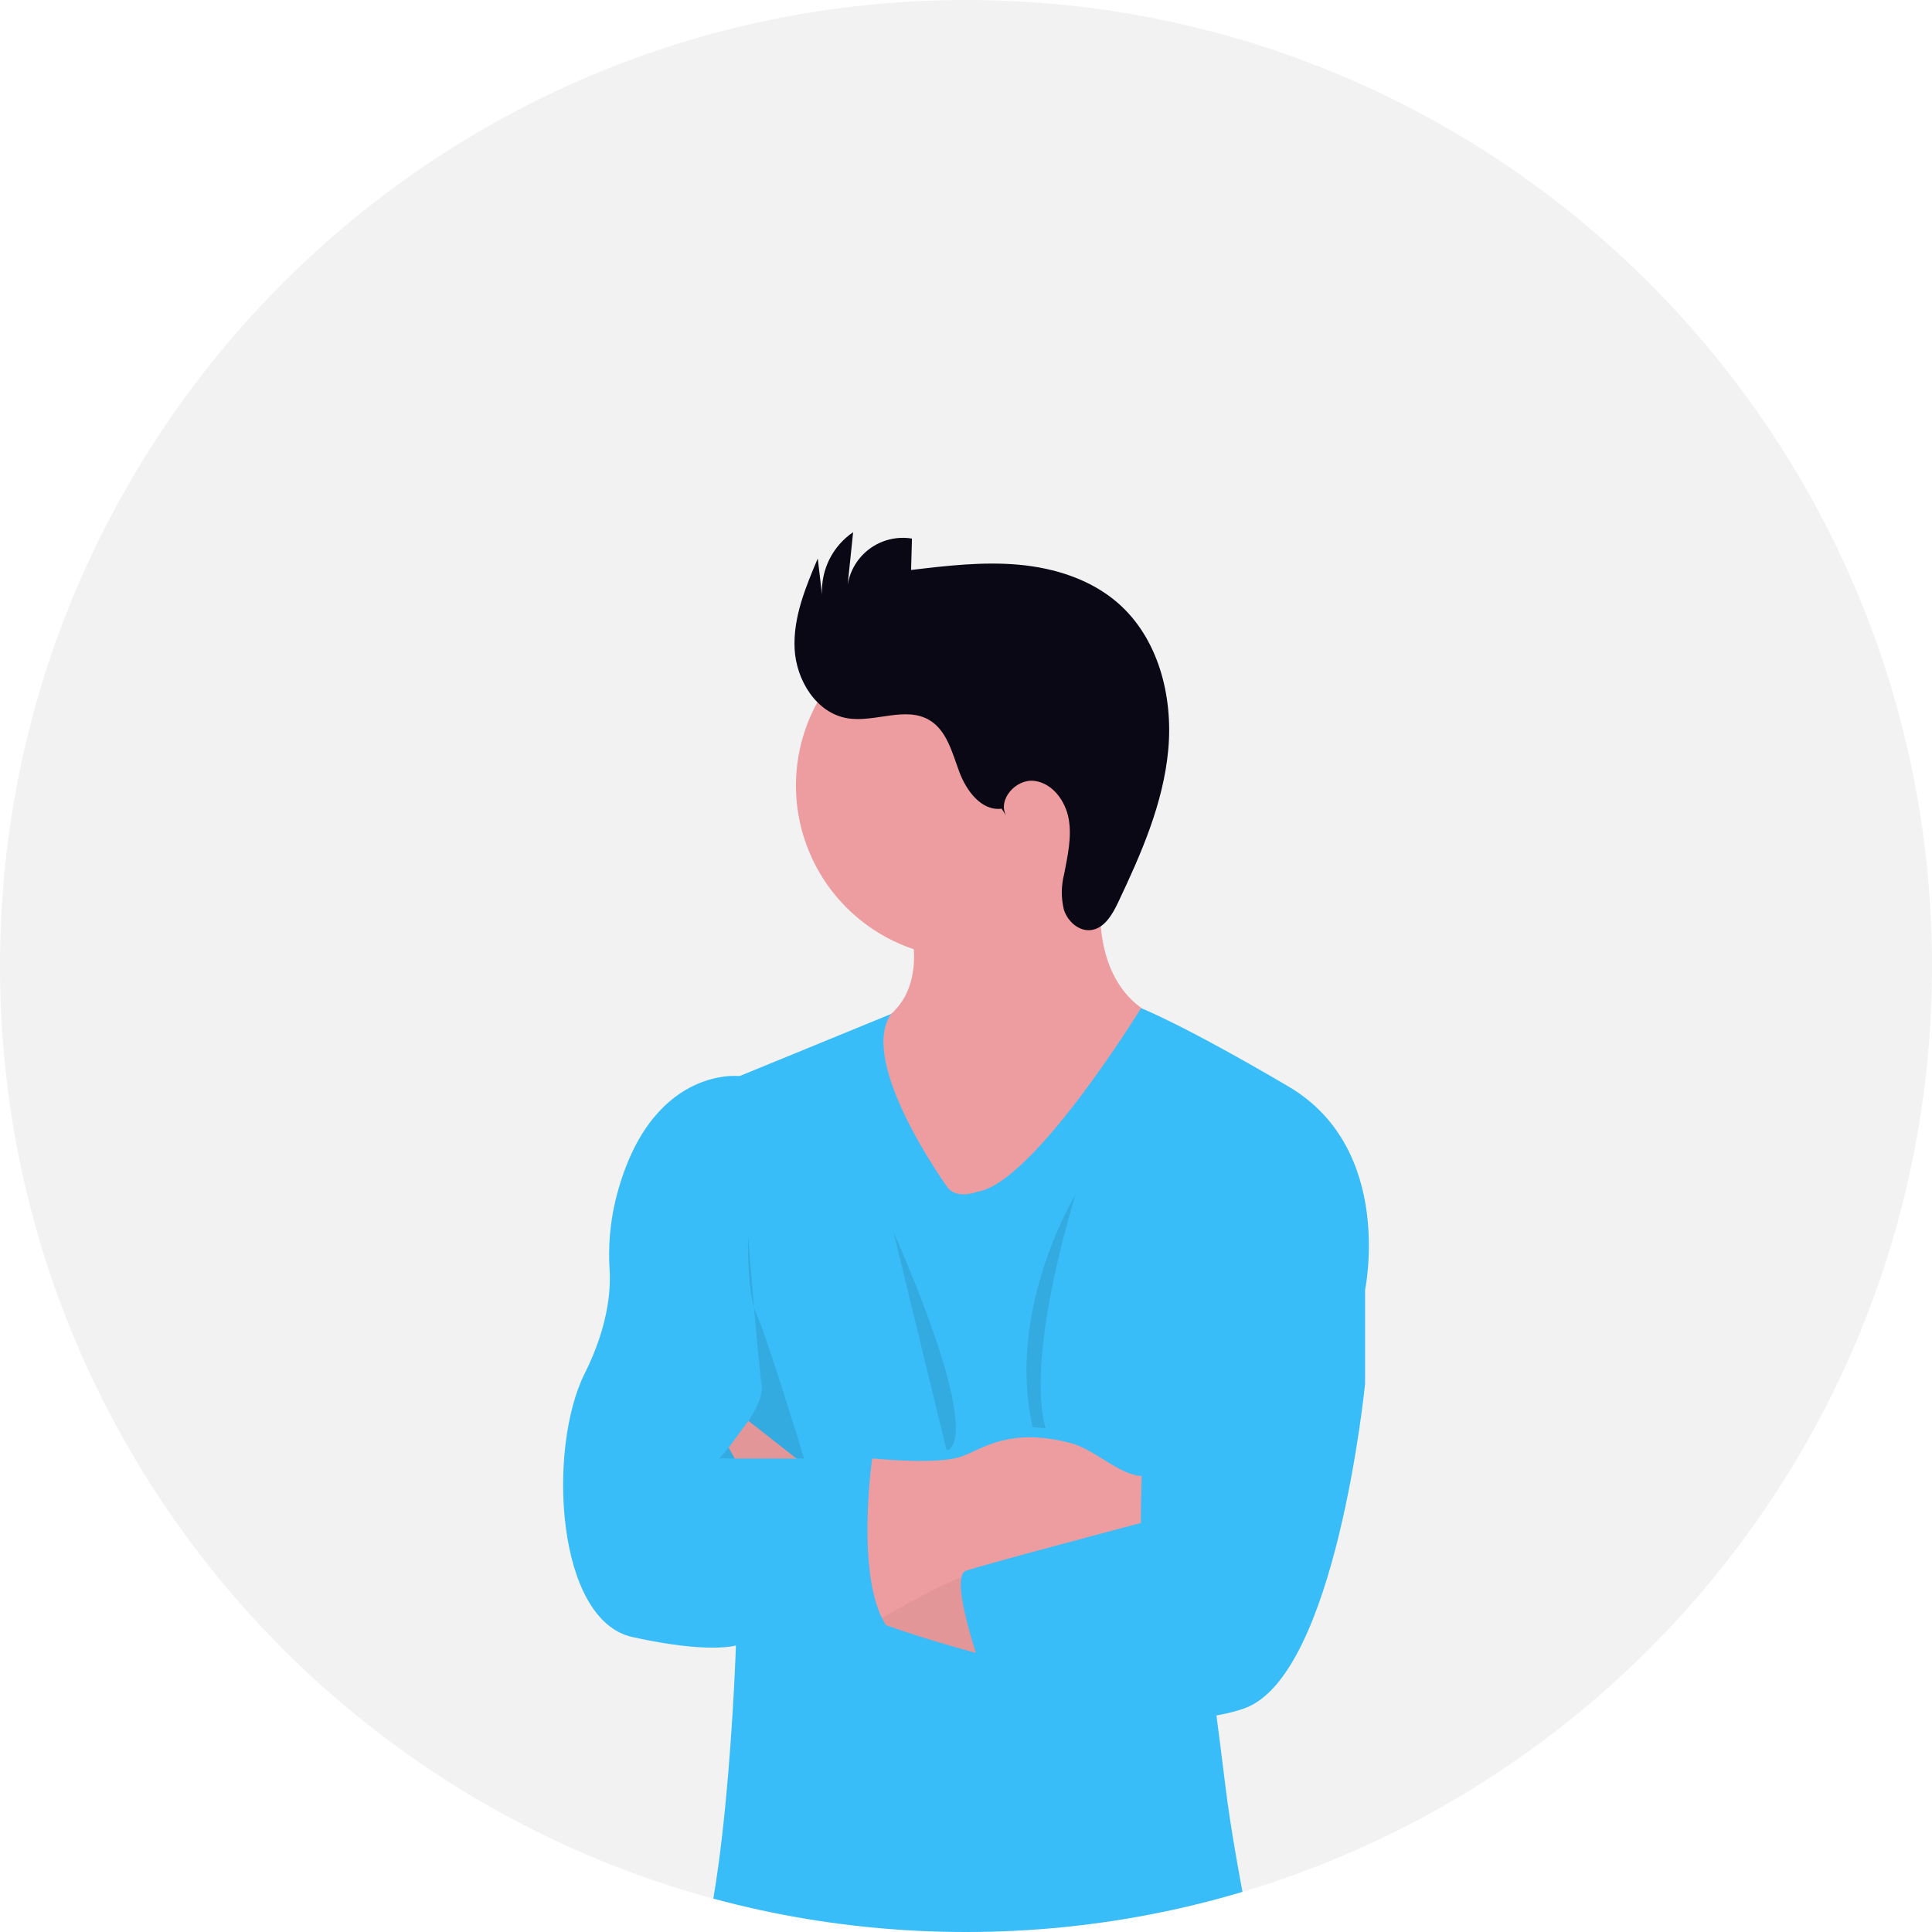
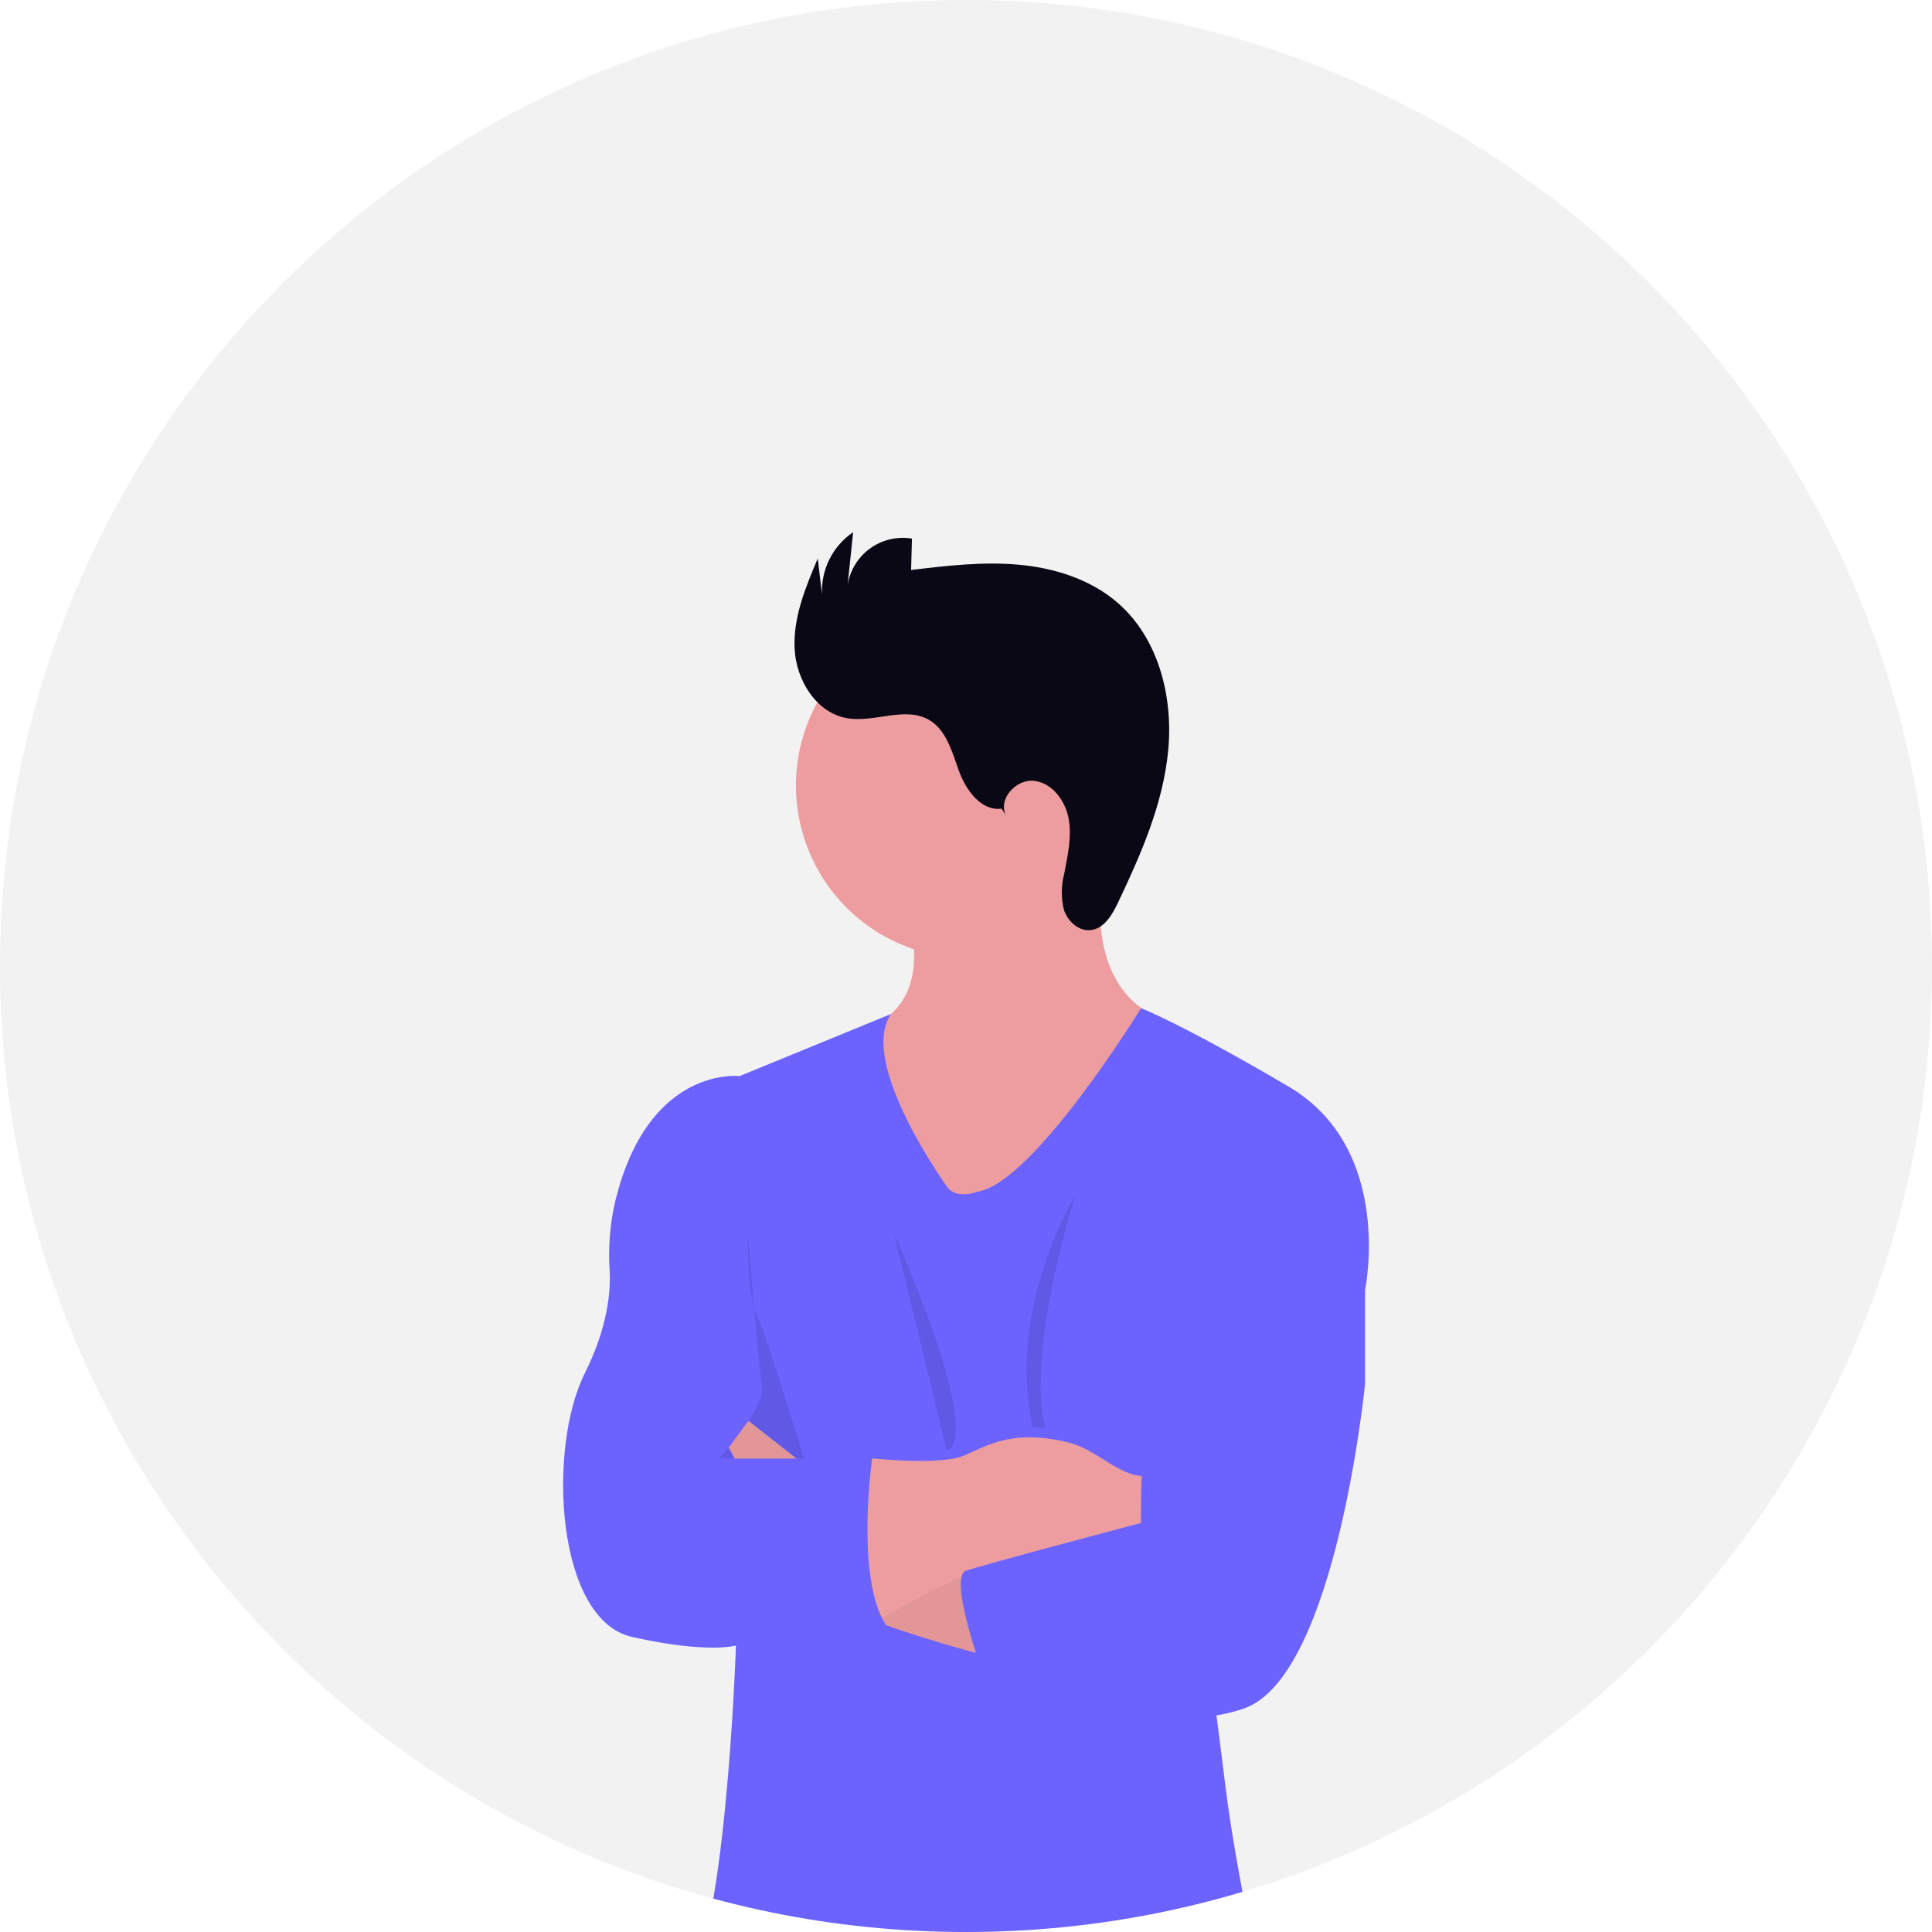
<svg xmlns="http://www.w3.org/2000/svg" width="640" height="640" viewBox="0 0 640 640" role="img" artist="Katerina Limpitsouni" source="https://undraw.co/">
  <defs>
-     <clipPath id="a-164">
+     <clipPath id="a-142">
      <circle cx="320" cy="320" r="320" transform="translate(980 239)" fill="none" stroke="#707070" stroke-width="1" />
    </clipPath>
  </defs>
  <g transform="translate(-33 100)">
    <circle cx="320" cy="320" r="320" transform="translate(33 -100)" fill="#f2f2f2" />
-     <g transform="translate(-947 -339)" clip-path="url(#a-164)">
+     <g transform="translate(-947 -339)" clip-path="url(#a-142)">
      <g transform="translate(-433.976 85.328)">
        <path d="M1058.619,314.491l-6.877,33.775-33.668,56.586-41.521-17.734S920.135,328,955.587,319.553a31.091,31.091,0,0,0,11.772-5.245c6.968-5.245,9.149-12.885,9.149-20.356,0-12.336-5.764-24.229-5.764-24.229l72.627-22.872a116,116,0,0,0-5.215,29.429c-.549,19.823,6.8,29.52,12.824,34.171a22.021,22.021,0,0,0,7.64,4.041Z" transform="translate(740.266 176.516)" fill="#ed9da0" />
        <path d="M1054.149,260.58a57.181,57.181,0,1,1-16.72-40.665A57.425,57.425,0,0,1,1054.149,260.58Z" transform="translate(737.859 153.576)" fill="#ed9da0" />
-         <path d="M1016.181,348.1s-29.7-41.17-18.511-57.165l-50.182,20.57s-30.207-3.66-41.17,41.414a77.964,77.964,0,0,0-1.876,22.872c.4,6.8-.518,18.771-8.264,34.247-12.4,24.778-9.576,81.639,15.767,87.28s34.339,2.806,34.339,2.806-3.37,103.047-18.008,114.864S965.588,624,965.588,624s44.891,2.257,67.976,5.627,87.829-11.817,87.829-11.817-9.576-43.366-12.946-70.95-11.268-86.335-11.268-86.335l57.44-77.766s10.125-47.01-25.342-67.839S1080.482,289,1080.482,289s-35.589,57.943-54.161,60.794C1026.321,349.794,1019.261,352.631,1016.181,348.1Z" transform="translate(711.48 198.637)" fill="#38bdf8" />
+         <path d="M1016.181,348.1s-29.7-41.17-18.511-57.165l-50.182,20.57s-30.207-3.66-41.17,41.414a77.964,77.964,0,0,0-1.876,22.872c.4,6.8-.518,18.771-8.264,34.247-12.4,24.778-9.576,81.639,15.767,87.28s34.339,2.806,34.339,2.806-3.37,103.047-18.008,114.864S965.588,624,965.588,624s44.891,2.257,67.976,5.627,87.829-11.817,87.829-11.817-9.576-43.366-12.946-70.95-11.268-86.335-11.268-86.335l57.44-77.766s10.125-47.01-25.342-67.839S1080.482,289,1080.482,289s-35.589,57.943-54.161,60.794C1026.321,349.794,1019.261,352.631,1016.181,348.1Z" transform="translate(711.48 198.637)" fill="#6c63ff" />
        <path d="M932.516,338.47s-.564,18.587,2.806,25.922,15.767,47.864,15.767,47.864H922.94s15.248-16.331,14.074-24.214S932.516,338.47,932.516,338.47Z" transform="translate(729.273 224.6)" opacity="0.1" />
        <path d="M1014.766,457.584s-62.182-15.248-67.976-28.163S925,387.5,925,387.5l6.557-8.844L961.809,402.4s36.031,28.712,52.926,31.533S1014.766,457.584,1014.766,457.584Z" transform="translate(730.354 245.692)" fill="#ed9da0" />
        <path d="M1014.766,457.584s-62.182-15.248-67.976-28.163S925,387.5,925,387.5l6.557-8.844L961.809,402.4s36.031,28.712,52.926,31.533S1014.766,457.584,1014.766,457.584Z" transform="translate(730.354 245.692)" opacity="0.05" />
        <path d="M1057.793,382.519v33.729h-5.428a157.85,157.85,0,0,0-76.534,19.808l-10.182,5.657-2.729,1.525-17.459-39.31,16.331-14.638h.839c3.995.381,21.271,1.83,28.59-.64,6.953-2.363,15.584-9.85,36.062-4.574,10.094,2.577,18.709,13.891,28.5,10.354Z" transform="translate(741.091 247.566)" fill="#ed9da0" />
-         <path d="M1098.089,355.356l11.268,12.656v30.695s-9.545,96.841-40.042,107.545-84.688-6.206-84.688-6.206-14.013-37.16-7.456-39.4,57.943-15.828,57.943-15.828-.732-56.815,10.536-73.71c0,0-7.319-52.911,18.023-54.039S1098.089,355.356,1098.089,355.356Z" transform="translate(756.817 213.355)" fill="#38bdf8" />
+         <path d="M1098.089,355.356l11.268,12.656v30.695s-9.545,96.841-40.042,107.545-84.688-6.206-84.688-6.206-14.013-37.16-7.456-39.4,57.943-15.828,57.943-15.828-.732-56.815,10.536-73.71c0,0-7.319-52.911,18.023-54.039S1098.089,355.356,1098.089,355.356Z" transform="translate(756.817 213.355)" fill="#6c63ff" />
        <path d="M960.79,337.55l17.627,72.429S992.323,409.9,960.79,337.55Z" transform="translate(749.137 224.117)" opacity="0.1" />
        <path d="M1005.862,329.61s-23.086,37.815-14.074,76.9l4.3.32S988.4,388.727,1005.862,329.61Z" transform="translate(764.31 219.95)" opacity="0.1" />
-         <path d="M978.433,386.85s-5.627,39.4,4.574,55.168c0,0-20.616,8.447-49.557,6.755l-19.7-61.923Z" transform="translate(724.45 249.99)" fill="#38bdf8" />
+         <path d="M978.433,386.85s-5.627,39.4,4.574,55.168c0,0-20.616,8.447-49.557,6.755l-19.7-61.923Z" transform="translate(724.45 249.99)" fill="#6c63ff" />
        <path d="M559.363,249.976c-6.68.87-11.719-5.966-14.055-12.283s-4.116-13.673-9.924-17.086c-7.934-4.662-18.085.945-27.158-.593-10.254-1.738-16.91-12.6-17.434-22.974s3.609-20.362,7.661-29.933l1.415,11.9a23.586,23.586,0,0,1,10.305-20.616l-1.816,17.45a18.523,18.523,0,0,1,21.306-15.335l-.287,10.4c11.836-1.408,23.773-2.816,35.642-1.745s23.822,4.827,32.818,12.645c13.457,11.693,18.371,30.945,16.723,48.707s-8.972,34.424-16.615,50.538c-1.921,4.054-4.578,8.626-9.034,9.143-4,.463-7.667-2.882-8.912-6.72a24.338,24.338,0,0,1,.108-11.959c1.126-5.984,2.543-12.1,1.487-18.093s-5.372-11.92-11.415-12.655-12.228,6.174-9.322,11.523Z" transform="translate(1186.412 171.578)" fill="#090814" />
      </g>
    </g>
  </g>
</svg>
